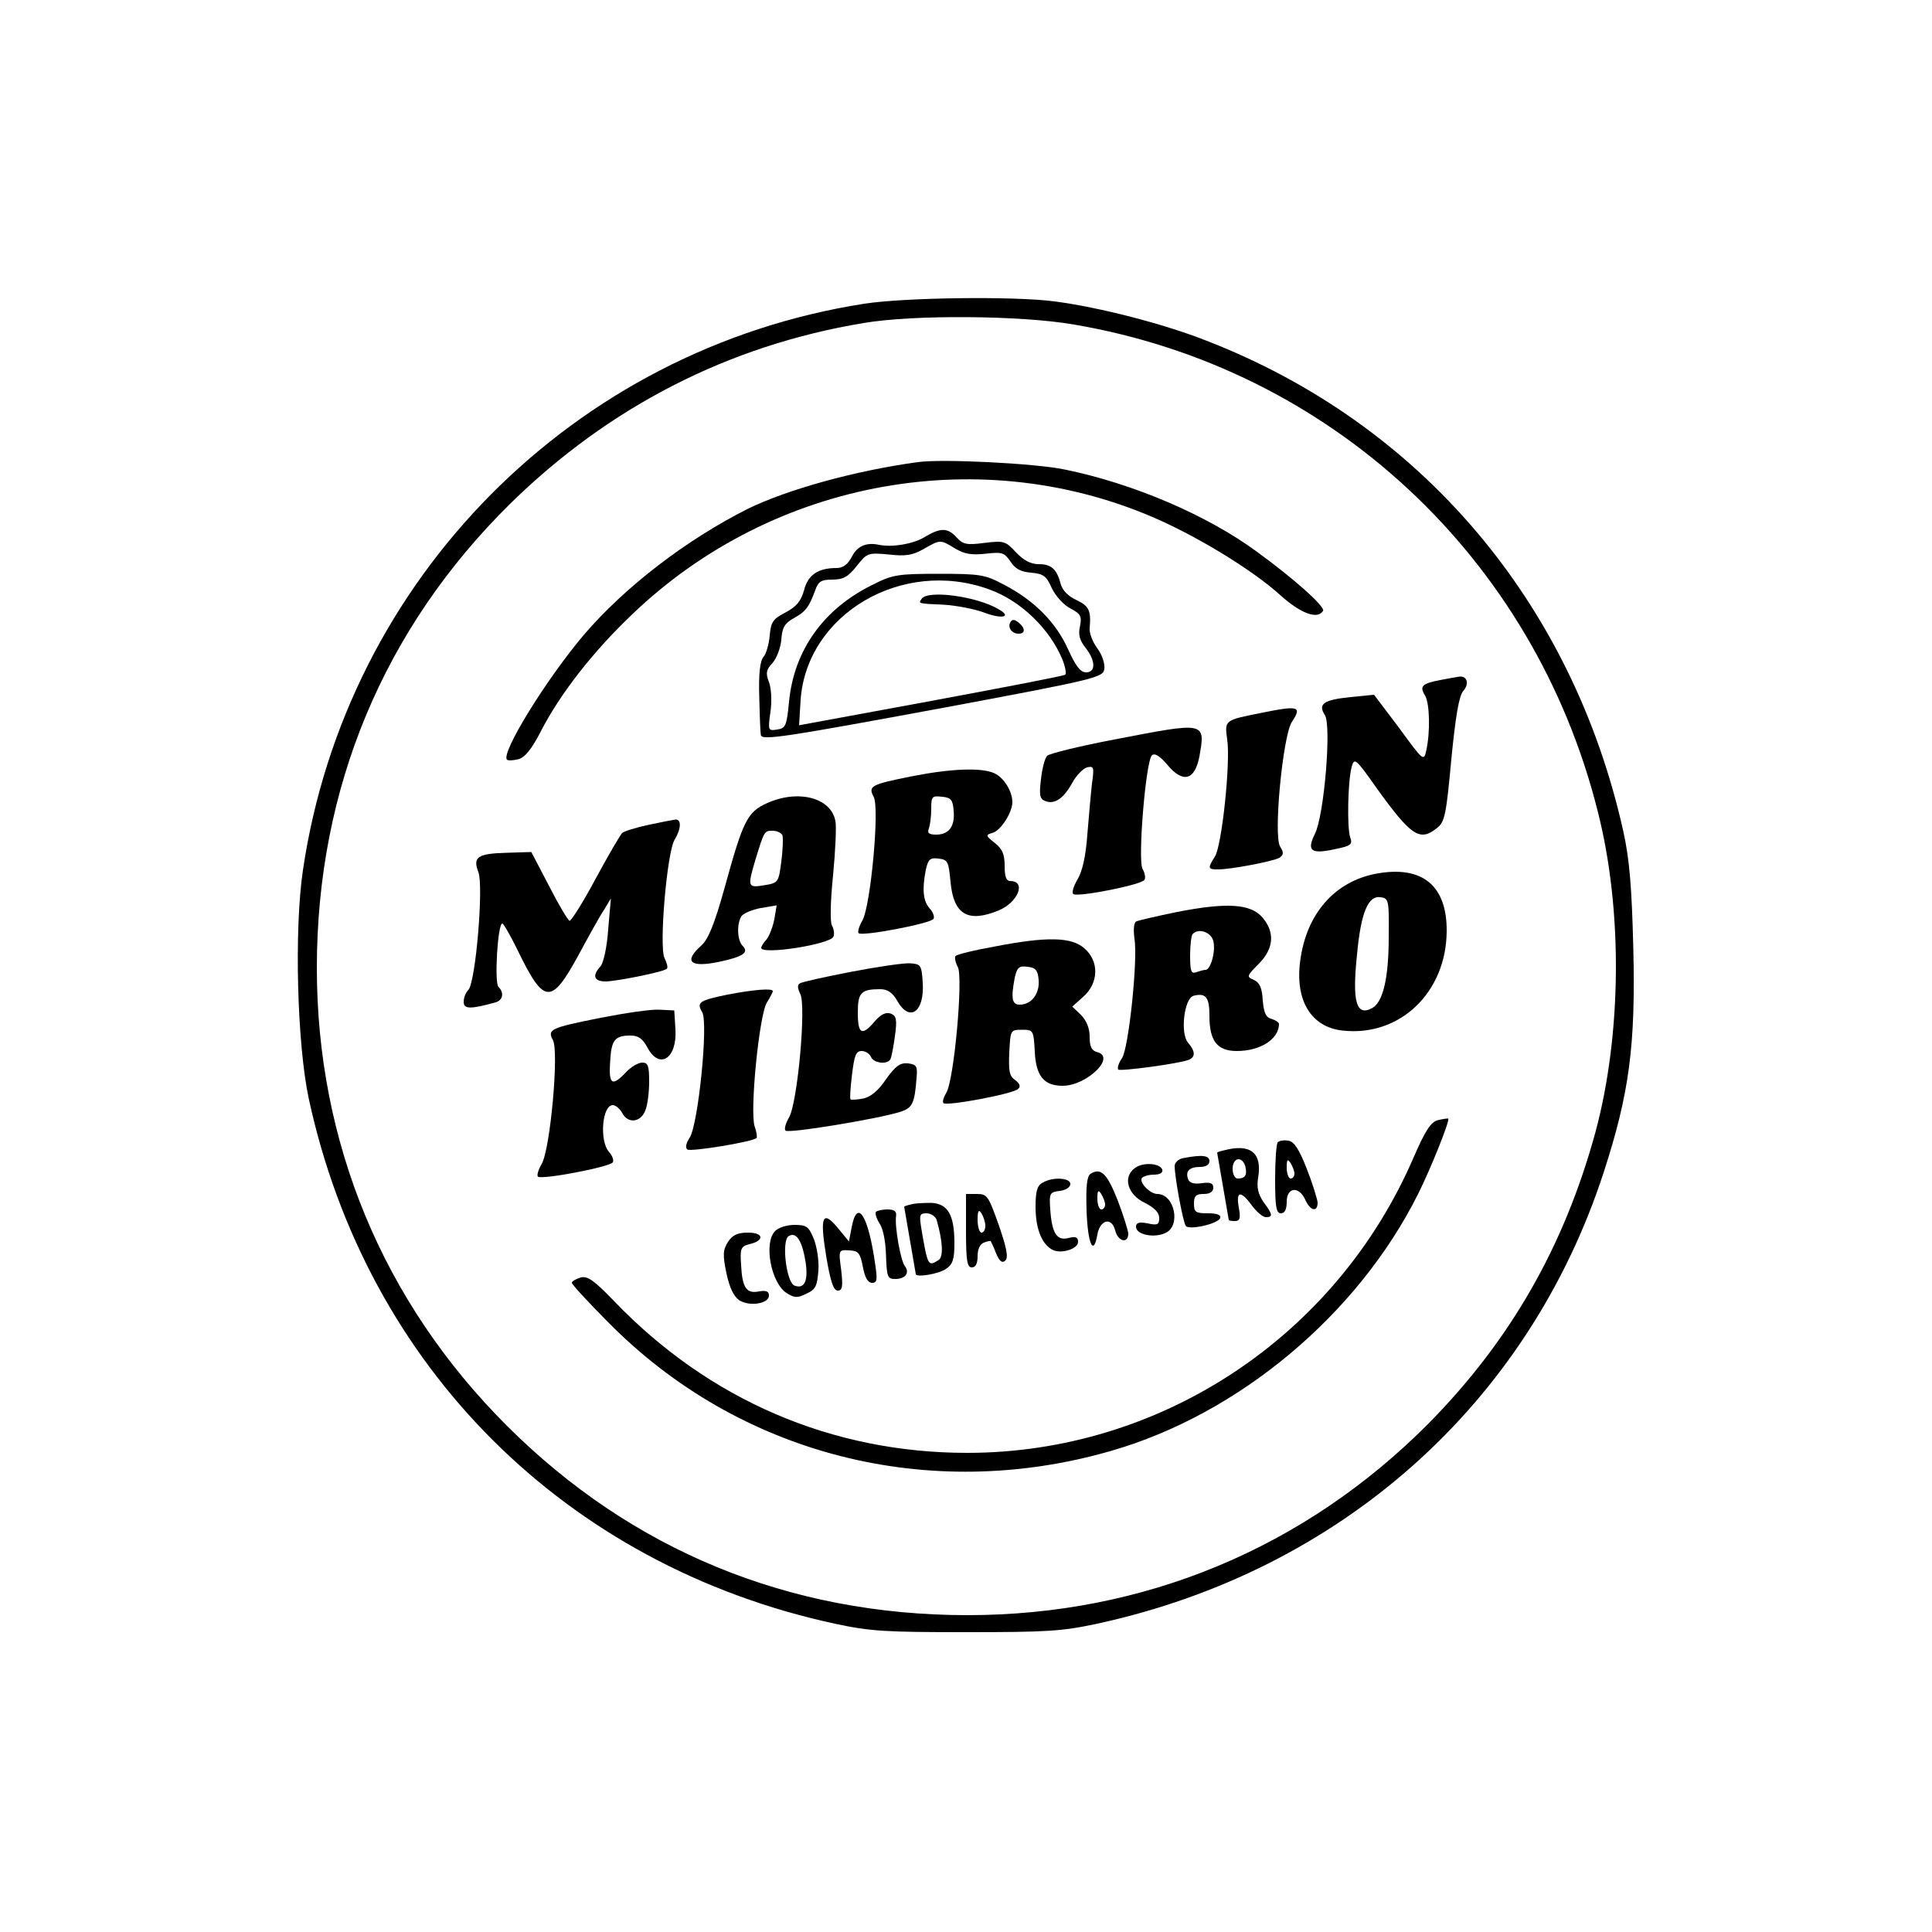
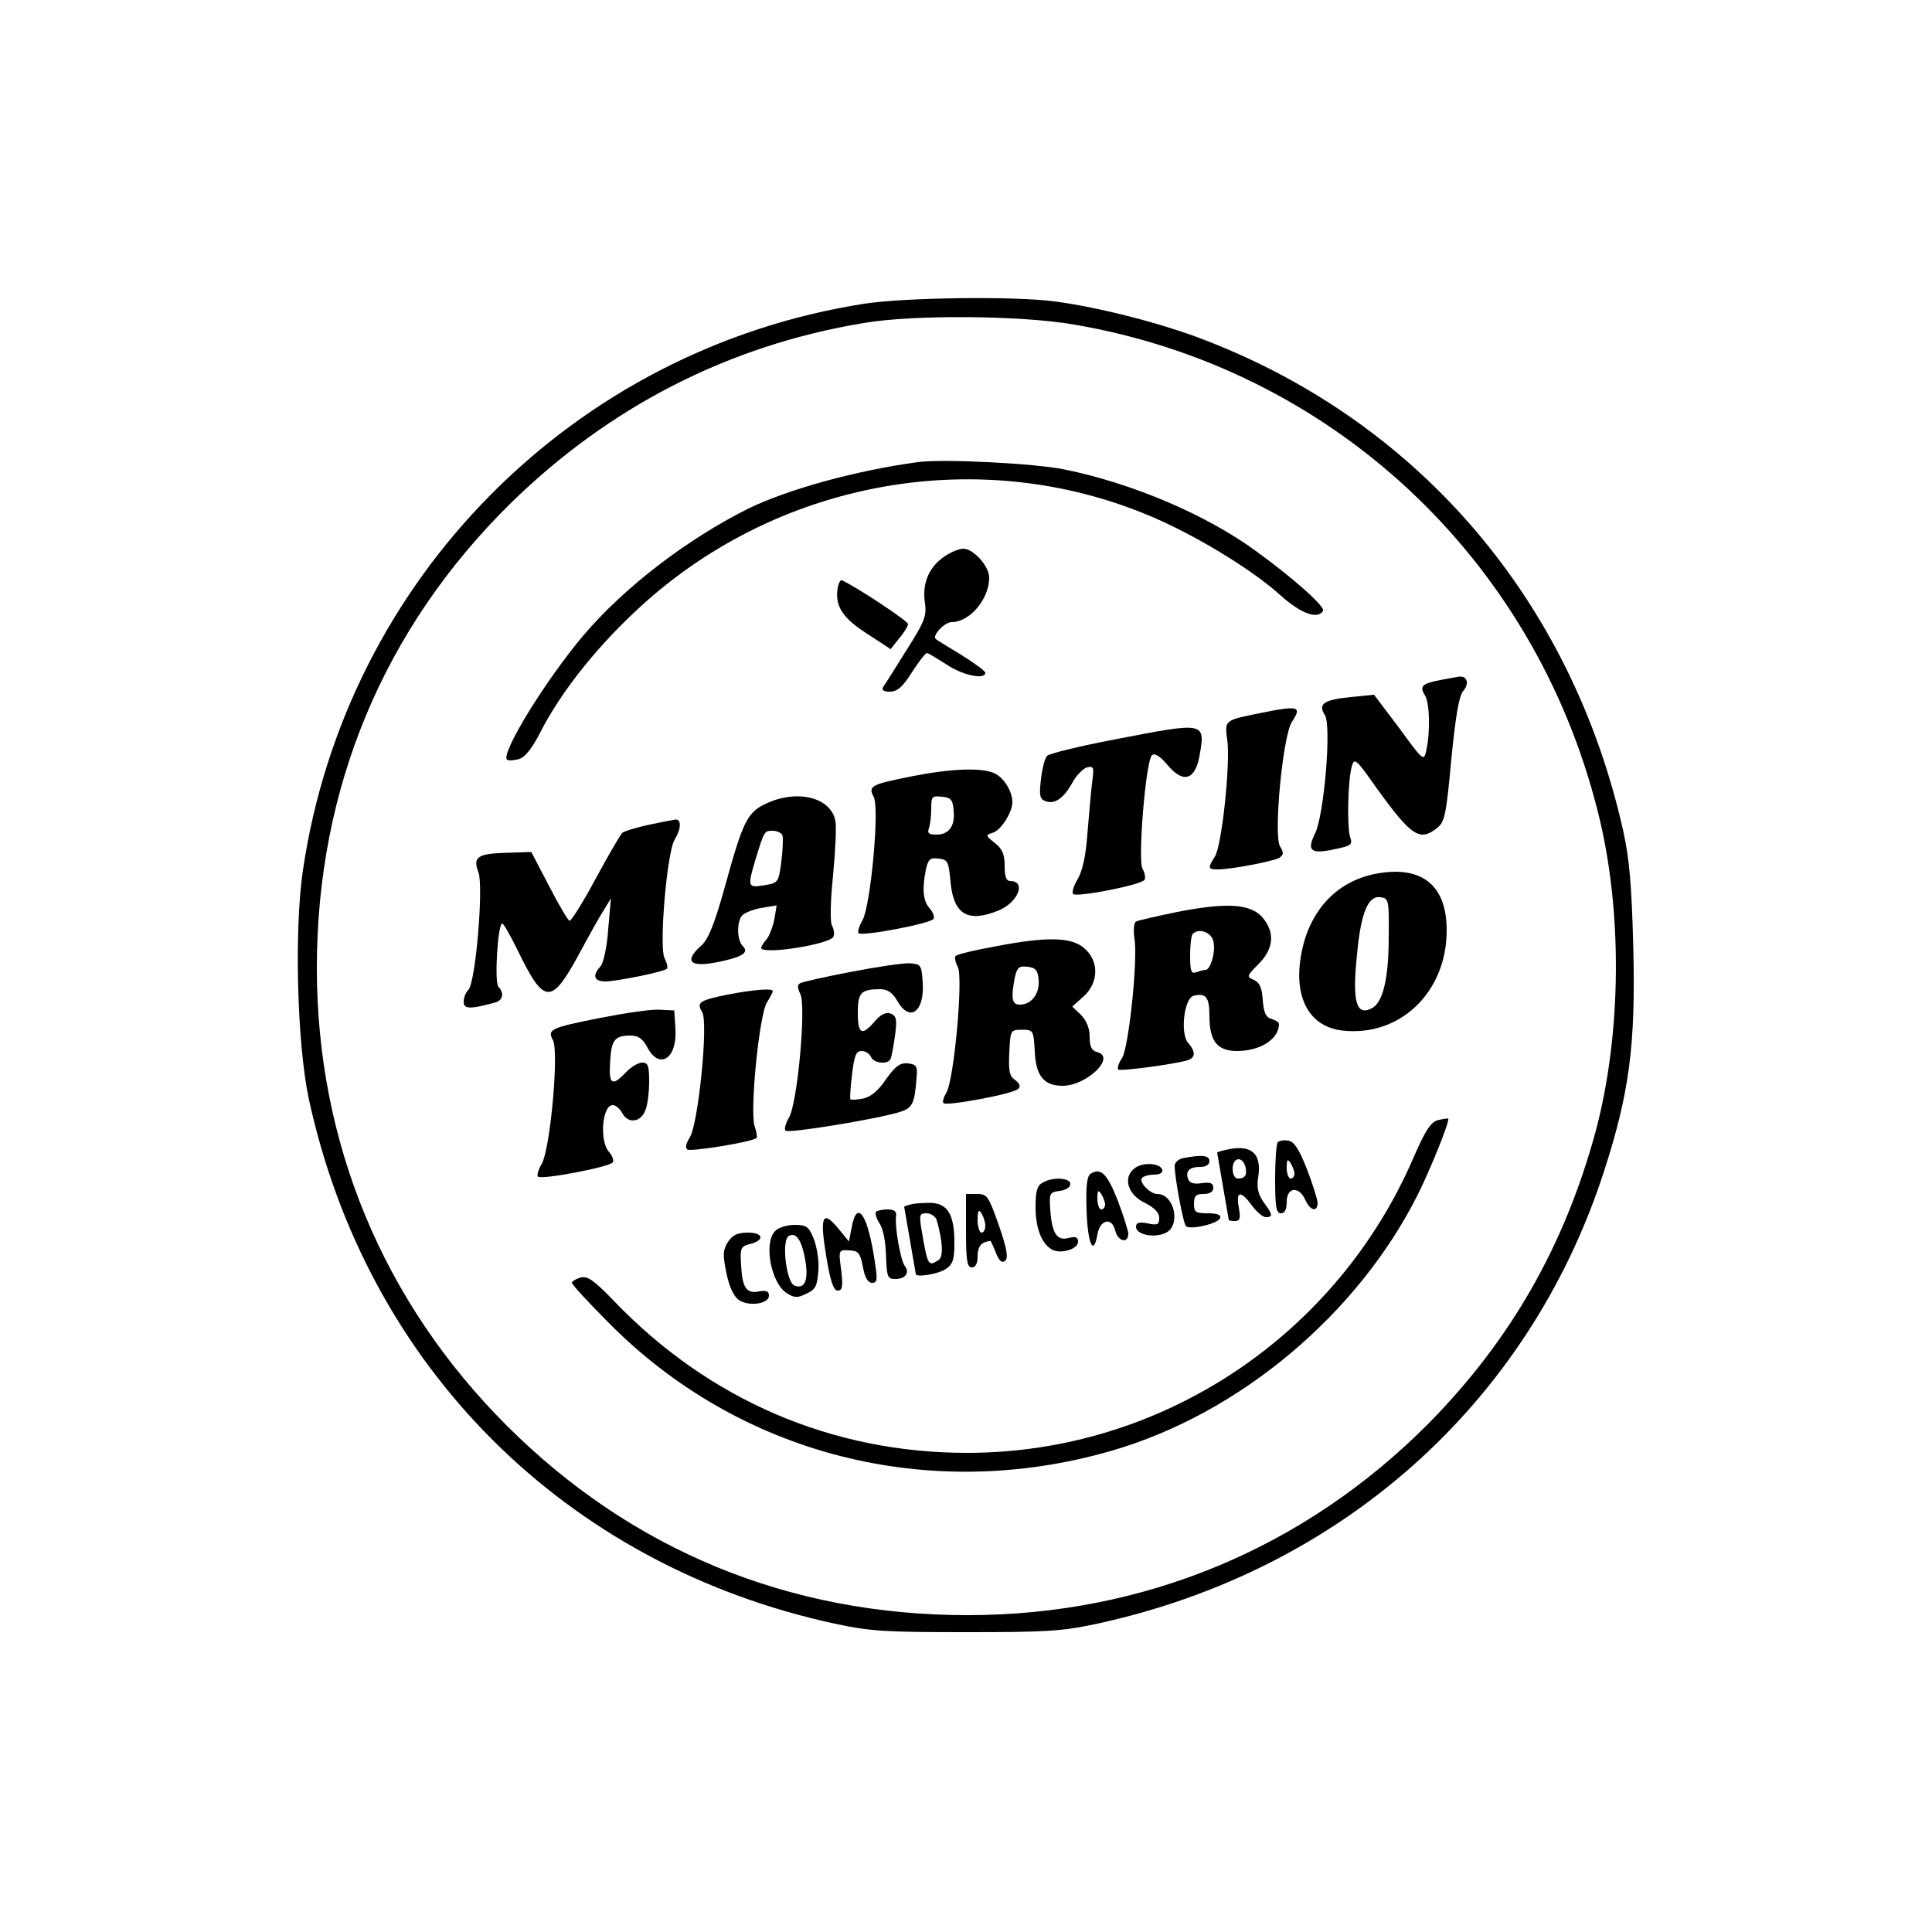
<svg xmlns="http://www.w3.org/2000/svg" version="1.0" width="500pt" height="500pt" viewBox="0 0 500 500" preserveAspectRatio="xMidYMid meet">
  <g transform="translate(0,500) scale(0.1,-0.1)" fill="#000000" stroke="none">
    <path d="M2237 4214 c-752 -117 -1342 -712 -1453 -1466 -23 -155 -15 -450 15 -591 150 -694 664 -1208 1361 -1359 93 -20 133 -22 340 -22 207 0 247 2 340 22 630 137 1115 569 1310 1167 67 206 83 330 77 580 -4 161 -10 232 -26 304 -132 592 -524 1054 -1078 1269 -111 44 -279 87 -394 102 -106 14 -389 10 -492 -6z m543 -54 c663 -113 1190 -602 1355 -1260 65 -255 62 -577 -6 -830 -81 -296 -220 -539 -432 -754 -321 -323 -737 -496 -1193 -496 -462 0 -870 168 -1193 491 -320 320 -491 732 -491 1184 0 465 173 879 501 1202 255 250 564 409 914 467 128 22 408 20 545 -4z" />
    <path d="M2375 3804 c-162 -22 -338 -71 -440 -121 -159 -80 -318 -202 -424 -326 -99 -117 -215 -306 -199 -323 3 -3 16 -2 29 1 17 4 35 26 59 73 50 97 135 206 236 302 367 352 912 448 1367 243 110 -50 240 -130 309 -192 54 -49 98 -65 112 -42 7 10 -76 84 -171 153 -129 95 -321 177 -498 213 -77 16 -317 28 -380 19z" />
-     <path d="M2391 3609 c-29 -17 -82 -26 -116 -19 -33 7 -56 -3 -70 -30 -11 -21 -23 -30 -40 -30 -48 0 -74 -18 -84 -57 -8 -29 -20 -43 -48 -58 -33 -17 -38 -25 -41 -60 -2 -22 -9 -47 -16 -55 -9 -10 -13 -43 -11 -105 1 -49 3 -93 4 -97 2 -15 60 -6 471 70 402 75 415 79 418 101 2 13 -6 37 -18 53 -12 16 -21 39 -20 51 4 47 -1 58 -34 74 -22 10 -37 26 -41 42 -10 38 -24 51 -57 51 -21 0 -39 10 -59 31 -27 29 -31 30 -81 24 -46 -6 -56 -4 -72 14 -24 26 -42 26 -85 0z m80 -28 c25 -15 43 -18 80 -14 42 5 48 3 64 -20 12 -19 27 -27 53 -29 32 -3 40 -8 54 -40 10 -21 32 -45 49 -53 26 -14 29 -20 24 -46 -5 -21 -1 -36 14 -55 27 -34 27 -64 2 -64 -15 0 -27 16 -47 60 -31 69 -87 126 -166 167 -49 26 -61 28 -168 28 -105 0 -120 -2 -171 -28 -127 -62 -204 -169 -217 -303 -6 -63 -9 -69 -31 -72 -23 -4 -24 -2 -17 46 4 28 2 62 -4 77 -9 23 -7 32 9 49 11 12 21 39 23 60 2 32 9 43 32 56 31 17 40 29 56 73 8 22 15 27 44 27 28 0 41 7 63 35 27 34 29 35 83 30 44 -5 62 -2 90 14 44 25 43 25 81 2z m88 -106 c82 -29 158 -102 191 -183 7 -18 10 -35 7 -38 -2 -3 -159 -33 -347 -68 l-342 -63 4 66 c16 222 263 367 487 286z" />
-     <path d="M2385 3450 c-8 -12 -11 -12 58 -15 32 -2 79 -11 103 -20 47 -18 74 -12 39 8 -57 34 -185 51 -200 27z" />
-     <path d="M2615 3390 c-8 -13 3 -30 21 -30 18 0 18 14 0 29 -10 8 -16 9 -21 1z" />
+     <path d="M2449 3563 c-42 -26 -62 -68 -56 -118 6 -38 2 -50 -46 -126 -29 -46 -56 -90 -61 -96 -5 -9 0 -13 17 -13 19 0 33 12 57 50 18 28 35 50 39 50 3 0 26 -14 51 -30 42 -28 100 -40 100 -21 0 4 -28 25 -62 46 -35 21 -64 39 -66 41 -11 8 22 44 41 44 47 0 97 60 97 115 0 30 -41 75 -67 75 -10 0 -30 -8 -44 -17z" />
+     <path d="M2168 3478 c-8 -46 13 -78 76 -118 l61 -40 22 28 c13 15 23 32 23 37 0 8 -138 99 -171 113 -4 2 -9 -7 -11 -20z" />
    <path d="M3727 3240 c-47 -9 -54 -16 -39 -40 12 -20 14 -94 3 -143 -6 -28 -8 -26 -70 59 l-65 86 -60 -6 c-71 -7 -86 -18 -67 -47 17 -28 -2 -259 -26 -307 -22 -44 -10 -53 50 -40 44 9 48 12 41 32 -8 25 -6 143 4 181 7 25 10 23 65 -55 90 -125 112 -139 157 -102 19 15 23 35 36 177 11 112 20 165 31 177 16 18 10 39 -10 37 -7 -1 -29 -5 -50 -9z" />
    <path d="M3264 3155 c-95 -19 -95 -18 -88 -69 9 -60 -14 -276 -32 -303 -19 -30 -18 -33 8 -33 35 0 143 21 159 30 11 8 12 13 2 29 -18 28 7 286 30 322 27 41 19 44 -79 24z" />
    <path d="M2883 3086 c-89 -17 -167 -36 -173 -42 -6 -6 -13 -33 -16 -61 -5 -41 -3 -51 11 -56 24 -10 48 7 70 47 10 19 28 37 38 40 18 4 19 1 13 -42 -3 -26 -8 -85 -12 -132 -4 -56 -13 -96 -26 -117 -10 -17 -15 -34 -10 -37 13 -8 176 24 184 37 3 5 1 18 -5 28 -13 21 8 278 24 294 7 7 20 -1 39 -23 41 -50 72 -42 84 20 16 91 17 90 -221 44z" />
    <path d="M2360 2991 c-105 -21 -114 -25 -99 -53 16 -29 -8 -283 -29 -320 -9 -15 -13 -30 -10 -33 9 -9 187 25 194 37 3 5 -1 17 -10 27 -17 19 -20 49 -10 100 6 27 11 32 33 29 24 -3 26 -7 31 -61 8 -84 45 -106 125 -73 50 21 72 76 29 76 -10 0 -14 12 -14 39 0 30 -6 44 -25 59 -25 20 -25 21 -5 27 21 7 50 53 50 79 0 28 -22 64 -47 75 -33 15 -112 12 -213 -8z m108 -89 c4 -40 -12 -62 -45 -62 -19 0 -24 4 -19 16 3 9 6 31 6 50 0 33 2 35 28 32 23 -2 28 -8 30 -36z" />
    <path d="M1984 2921 c-50 -23 -61 -45 -108 -216 -27 -97 -43 -136 -61 -152 -47 -42 -29 -58 47 -42 61 13 77 24 60 41 -14 14 -16 57 -3 77 5 7 27 17 50 21 l41 7 -6 -36 c-4 -20 -13 -43 -20 -52 -8 -8 -14 -19 -14 -22 0 -19 179 9 187 29 3 7 1 20 -4 29 -5 9 -4 63 3 130 6 63 9 127 6 140 -11 61 -97 83 -178 46z m41 -83 c2 -7 1 -38 -3 -68 -7 -54 -8 -55 -44 -61 -43 -7 -44 -5 -23 66 23 75 23 75 45 75 11 0 23 -6 25 -12z" />
    <path d="M1677 2865 c-32 -7 -62 -16 -67 -21 -5 -5 -36 -58 -69 -119 -32 -60 -63 -109 -67 -108 -4 1 -28 41 -53 90 l-46 88 -64 -2 c-75 -2 -88 -11 -73 -50 14 -35 -7 -286 -26 -305 -7 -7 -12 -20 -12 -31 0 -19 18 -19 83 -1 19 6 22 25 7 40 -11 11 -2 164 10 164 3 0 21 -31 39 -68 69 -142 87 -144 158 -14 26 48 55 101 66 117 l18 30 -7 -80 c-3 -45 -12 -87 -20 -96 -22 -24 -17 -39 14 -39 31 1 151 25 158 33 3 3 0 15 -6 27 -15 28 6 275 26 307 17 28 18 53 2 52 -7 -1 -39 -7 -71 -14z" />
    <path d="M3562 2739 c-108 -20 -181 -104 -197 -225 -14 -103 28 -172 109 -181 148 -17 269 98 270 257 1 118 -63 171 -182 149z m32 -164 c0 -107 -15 -169 -43 -184 -41 -22 -52 16 -39 139 10 109 29 153 61 148 21 -3 22 -7 21 -103z" />
    <path d="M3047 2640 c-53 -11 -102 -22 -107 -25 -6 -4 -7 -23 -4 -44 9 -57 -15 -282 -32 -309 -9 -13 -13 -26 -10 -30 6 -5 155 15 182 25 18 7 18 22 -1 44 -21 23 -11 115 14 122 32 8 41 -4 41 -52 0 -65 20 -91 71 -91 61 0 109 31 109 70 0 4 -9 10 -19 13 -15 4 -20 15 -23 48 -2 33 -8 46 -23 53 -19 8 -19 10 12 41 40 40 43 82 10 121 -31 35 -91 39 -220 14z m92 -72 c9 -24 -5 -78 -19 -78 -5 0 -15 -3 -24 -6 -13 -5 -16 2 -16 43 0 27 3 53 7 56 14 15 44 6 52 -15z" />
    <path d="M2572 2550 c-51 -9 -95 -20 -99 -24 -3 -3 -1 -16 6 -29 14 -28 -10 -293 -30 -325 -7 -12 -11 -24 -7 -27 8 -8 181 24 193 37 7 6 4 14 -8 23 -15 10 -17 24 -15 71 3 58 3 59 33 59 29 0 30 -1 33 -57 3 -63 24 -88 72 -88 62 0 139 74 90 87 -15 4 -20 14 -20 40 0 22 -8 41 -22 56 l-23 22 28 25 c41 36 42 93 3 126 -33 29 -96 31 -234 4z m116 -86 c3 -35 -18 -64 -49 -64 -20 0 -23 16 -13 69 6 27 11 32 33 29 21 -2 27 -9 29 -34z" />
    <path d="M2203 2485 c-67 -13 -127 -26 -133 -30 -7 -4 -6 -13 1 -27 16 -30 -7 -282 -29 -320 -9 -15 -13 -31 -9 -34 7 -8 237 30 295 48 33 10 39 21 44 88 3 31 0 35 -22 38 -20 2 -32 -6 -57 -41 -20 -30 -40 -46 -59 -50 -16 -3 -31 -4 -33 -2 -2 2 0 31 4 64 6 49 10 61 25 61 10 0 20 -7 24 -15 6 -16 41 -21 50 -7 3 5 8 31 12 60 6 44 4 53 -11 59 -13 4 -25 -2 -41 -20 -33 -39 -44 -34 -44 22 0 52 8 61 58 61 19 0 32 -9 44 -30 32 -57 71 -29 66 47 -3 46 -5 48 -33 50 -16 1 -85 -9 -152 -22z" />
    <path d="M1883 2426 c-73 -15 -81 -20 -66 -45 17 -26 -10 -291 -32 -325 -10 -16 -12 -26 -6 -31 10 -6 170 20 179 30 2 2 0 16 -5 30 -13 39 12 291 32 321 8 13 15 26 15 29 0 8 -49 4 -117 -9z" />
    <path d="M1555 2366 c-131 -26 -139 -30 -124 -58 16 -30 -7 -282 -29 -320 -9 -15 -13 -30 -10 -33 9 -9 187 25 194 37 3 5 -1 17 -10 27 -25 28 -18 121 10 121 7 0 18 -9 24 -20 15 -29 48 -25 60 6 6 14 10 48 10 75 0 41 -3 49 -18 49 -10 0 -29 -11 -42 -25 -36 -38 -45 -32 -41 27 3 57 12 68 53 68 20 0 31 -8 43 -30 31 -60 78 -30 73 47 l-3 48 -40 2 c-22 1 -89 -9 -150 -21z" />
    <path d="M3721 2101 c-18 -5 -32 -26 -62 -95 -200 -465 -655 -766 -1156 -766 -350 0 -668 137 -913 392 -53 55 -69 66 -87 62 -13 -4 -23 -10 -23 -14 0 -4 42 -50 94 -102 338 -343 830 -469 1301 -333 331 95 639 353 795 665 33 66 83 191 78 195 -2 1 -14 -1 -27 -4z" />
    <path d="M3307 2044 c-4 -4 -7 -47 -7 -96 0 -72 3 -88 15 -88 10 0 15 10 15 30 0 38 32 41 48 5 13 -29 32 -33 32 -7 -1 9 -13 49 -28 87 -20 51 -33 71 -48 73 -11 2 -23 0 -27 -4z m43 -81 c0 -7 -4 -13 -10 -13 -5 0 -10 12 -10 28 0 21 2 24 10 12 5 -8 10 -21 10 -27z" />
    <path d="M3168 2023 c-10 -2 -18 -5 -18 -6 0 -1 7 -40 15 -87 8 -47 15 -86 15 -87 0 -2 7 -3 16 -3 13 0 15 7 10 35 -8 43 5 45 34 5 12 -16 28 -30 36 -30 19 0 18 7 -6 39 -14 21 -18 37 -14 63 11 65 -20 89 -88 71z m55 -42 c5 -22 0 -31 -20 -31 -7 0 -13 11 -13 25 0 30 25 34 33 6z" />
    <path d="M3063 2003 c-13 -2 -23 -12 -23 -20 0 -30 22 -148 29 -156 10 -11 84 6 89 21 2 8 -8 12 -32 12 -32 0 -36 3 -36 25 0 20 5 25 25 25 16 0 25 6 25 16 0 12 -7 15 -30 12 -19 -3 -31 0 -35 10 -8 21 3 32 31 32 15 0 24 6 24 15 0 15 -19 17 -67 8z" />
    <path d="M2937 1977 c-32 -23 -19 -69 26 -90 25 -13 37 -25 37 -39 0 -17 -4 -20 -30 -14 -22 4 -30 2 -30 -9 0 -20 46 -30 76 -16 41 18 24 101 -21 101 -18 0 -47 29 -40 41 4 5 18 9 31 9 16 0 24 5 22 13 -6 17 -50 20 -71 4z" />
    <path d="M2822 1962 c-9 -6 -12 -33 -10 -95 3 -86 18 -120 28 -62 7 39 37 46 46 11 7 -29 34 -36 34 -8 -1 9 -13 48 -28 87 -27 68 -43 84 -70 67z m38 -79 c0 -7 -4 -13 -10 -13 -5 0 -10 12 -10 28 0 21 2 24 10 12 5 -8 10 -21 10 -27z" />
    <path d="M2698 1939 c-14 -7 -18 -23 -18 -62 0 -55 15 -94 41 -110 22 -14 69 0 69 19 0 12 -6 15 -25 10 -30 -8 -43 13 -47 75 -3 41 -1 44 25 47 15 2 27 9 27 18 0 16 -46 19 -72 3z" />
    <path d="M2500 1815 c0 -78 3 -95 15 -95 10 0 15 10 15 29 0 18 6 31 16 35 9 4 18 5 18 4 1 -2 8 -16 14 -32 9 -21 16 -26 24 -18 8 8 3 33 -17 91 -27 76 -30 81 -57 81 l-28 0 0 -95z m50 13 c0 -10 -4 -18 -10 -18 -5 0 -10 15 -10 33 0 24 3 28 10 17 5 -8 10 -23 10 -32z" />
    <path d="M2358 1883 c-10 -2 -18 -5 -18 -6 0 -1 7 -40 15 -87 8 -47 15 -86 15 -87 0 -10 60 0 78 13 18 12 22 25 22 67 0 73 -17 102 -60 104 -19 0 -43 -1 -52 -4z m66 -40 c16 -56 18 -96 5 -104 -27 -17 -28 -17 -45 84 -5 33 -4 37 14 37 11 0 23 -8 26 -17z" />
    <path d="M2267 1864 c-3 -4 1 -17 9 -30 10 -14 16 -48 17 -84 2 -55 4 -60 24 -60 26 0 38 16 25 33 -11 13 -27 103 -23 130 2 12 -5 17 -22 17 -13 0 -26 -3 -30 -6z" />
    <path d="M2204 1823 l-7 -36 -27 33 c-41 50 -49 34 -32 -70 11 -66 19 -90 30 -90 12 0 14 10 9 53 -7 52 -7 53 21 51 23 -1 28 -6 35 -42 5 -28 13 -42 24 -42 13 0 14 8 8 48 -18 128 -47 172 -61 95z" />
    <path d="M2006 1814 c-30 -30 -11 -133 29 -160 21 -13 28 -14 52 -2 24 11 28 20 31 60 2 25 -4 62 -12 82 -13 32 -19 36 -50 36 -19 0 -42 -7 -50 -16z m79 -81 c7 -48 -3 -70 -29 -60 -21 8 -34 116 -15 128 20 12 35 -12 44 -68z" />
    <path d="M1884 1786 c-13 -21 -14 -33 -4 -81 8 -38 19 -60 33 -70 27 -17 77 -9 77 12 0 11 -7 14 -25 11 -33 -7 -44 9 -47 67 -3 44 -1 49 21 55 40 9 38 30 -3 30 -27 0 -40 -6 -52 -24z" />
  </g>
</svg>
